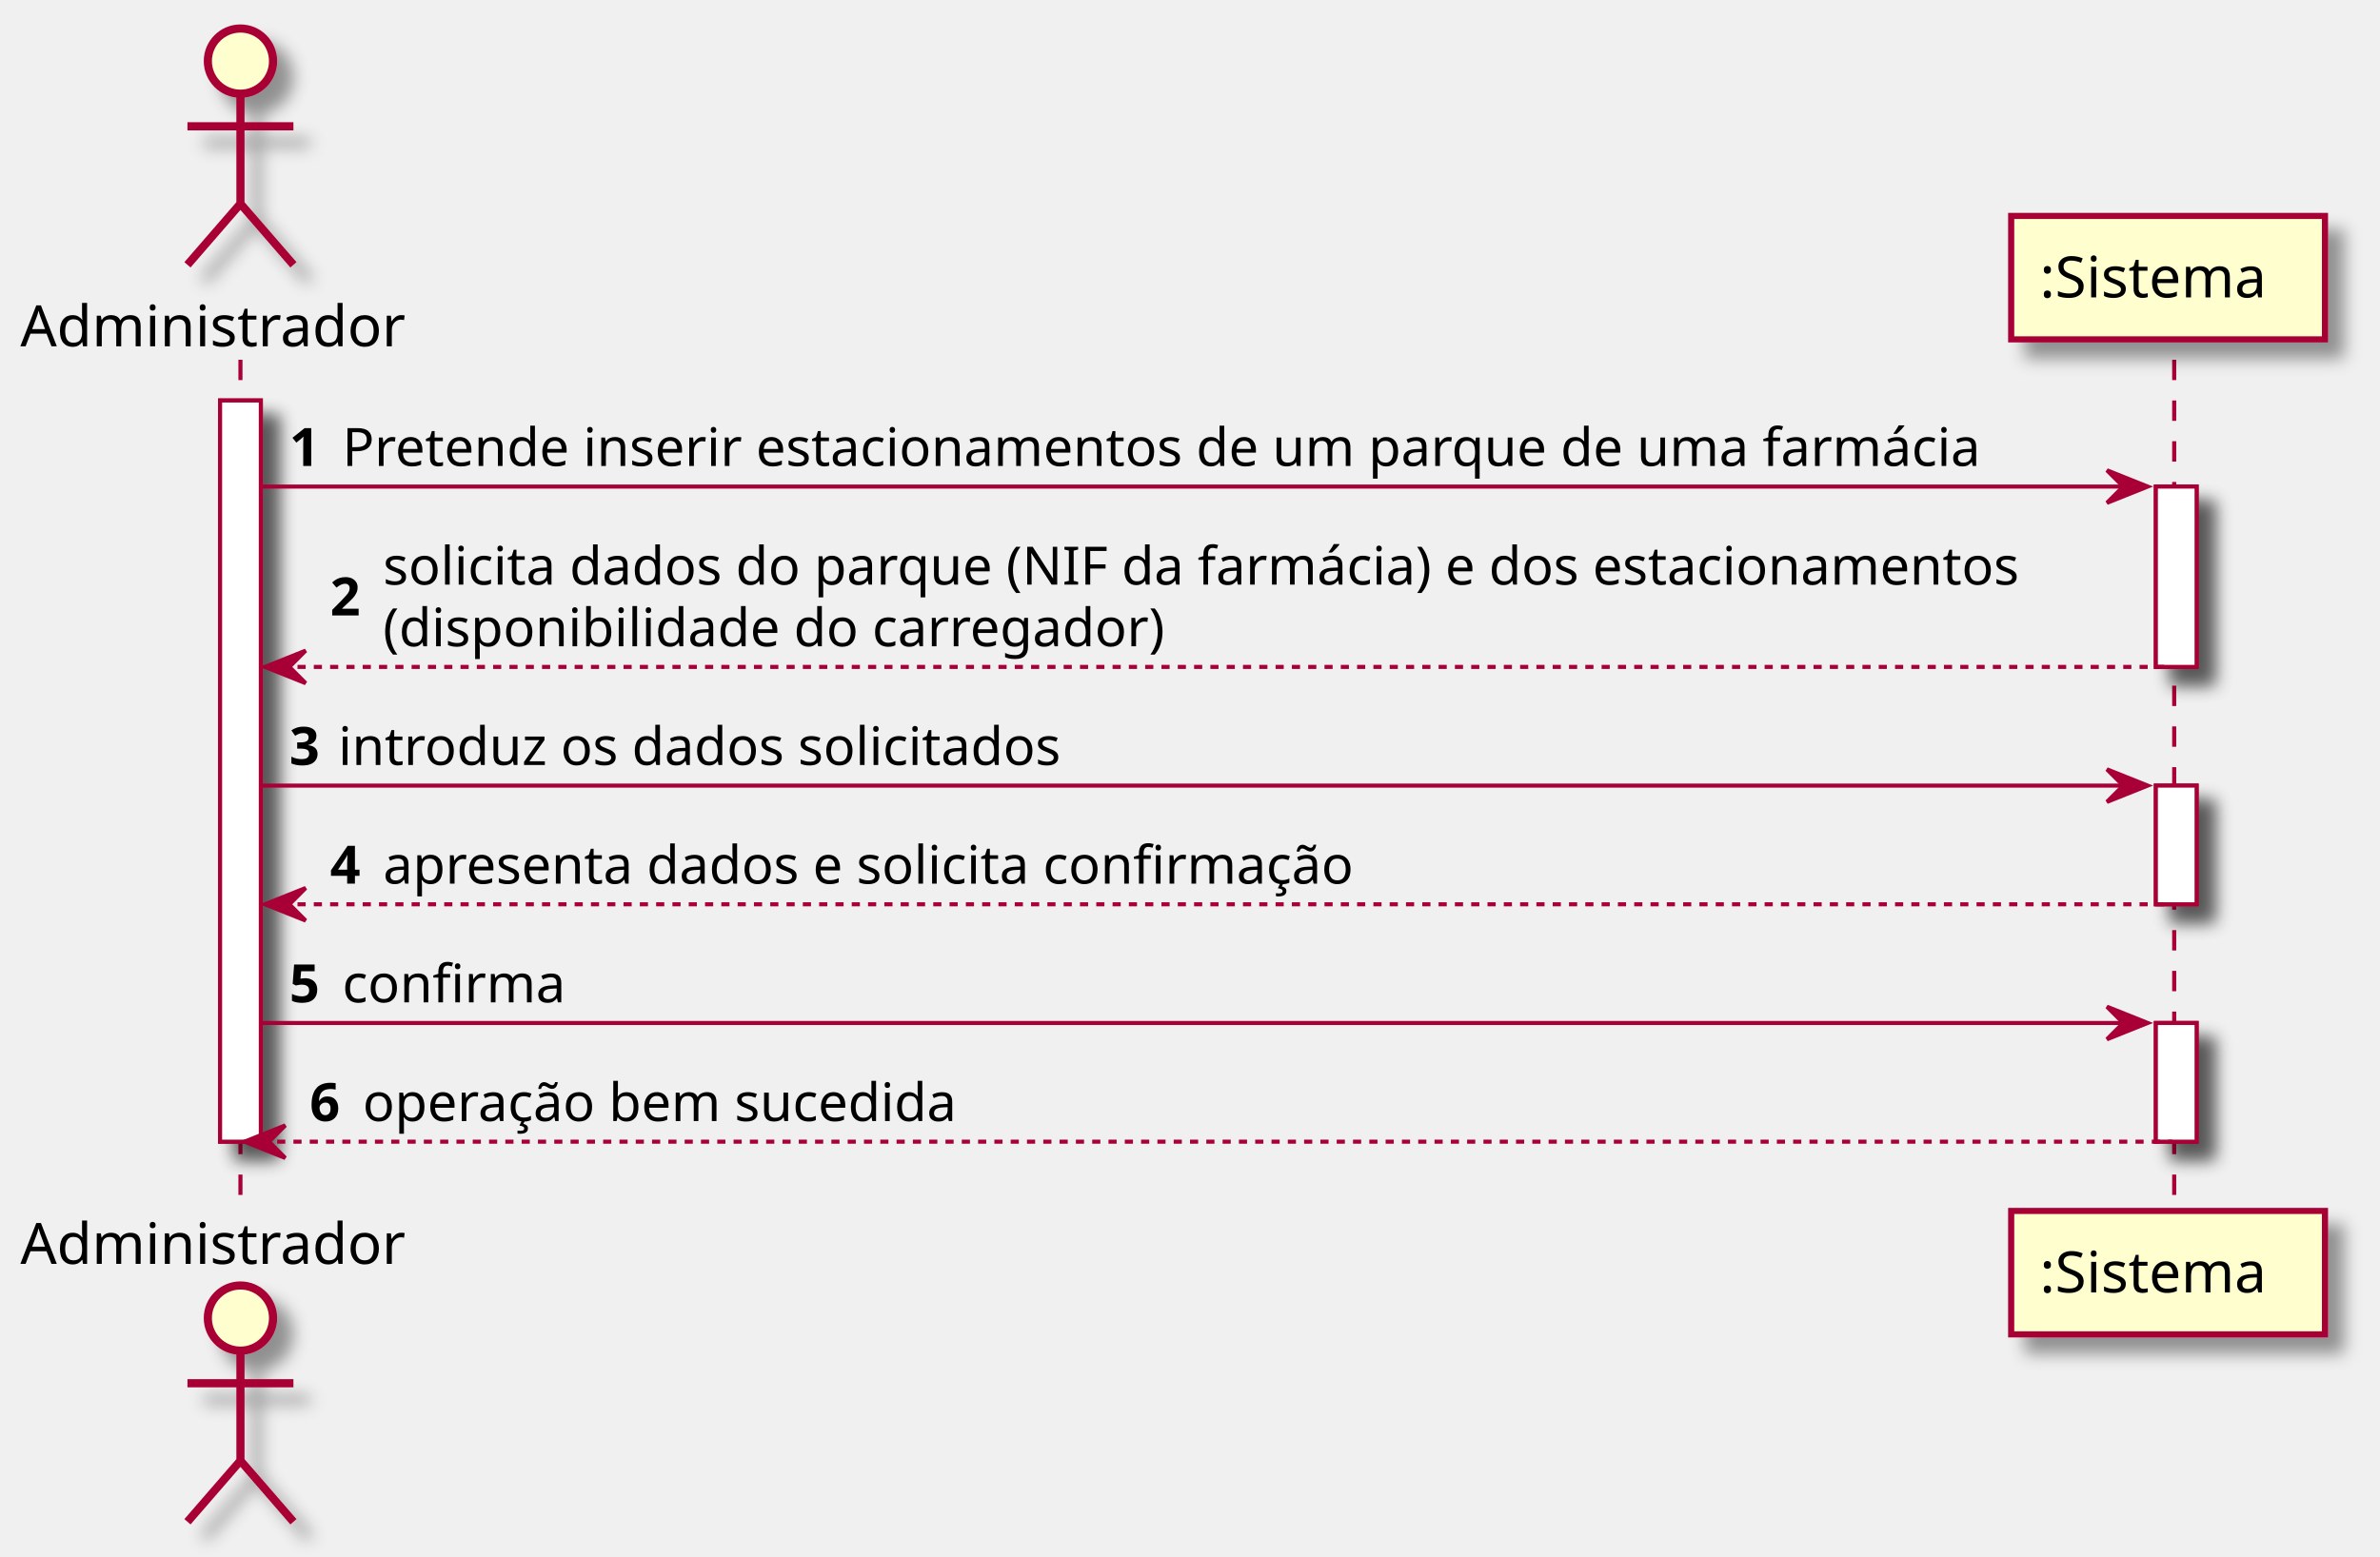
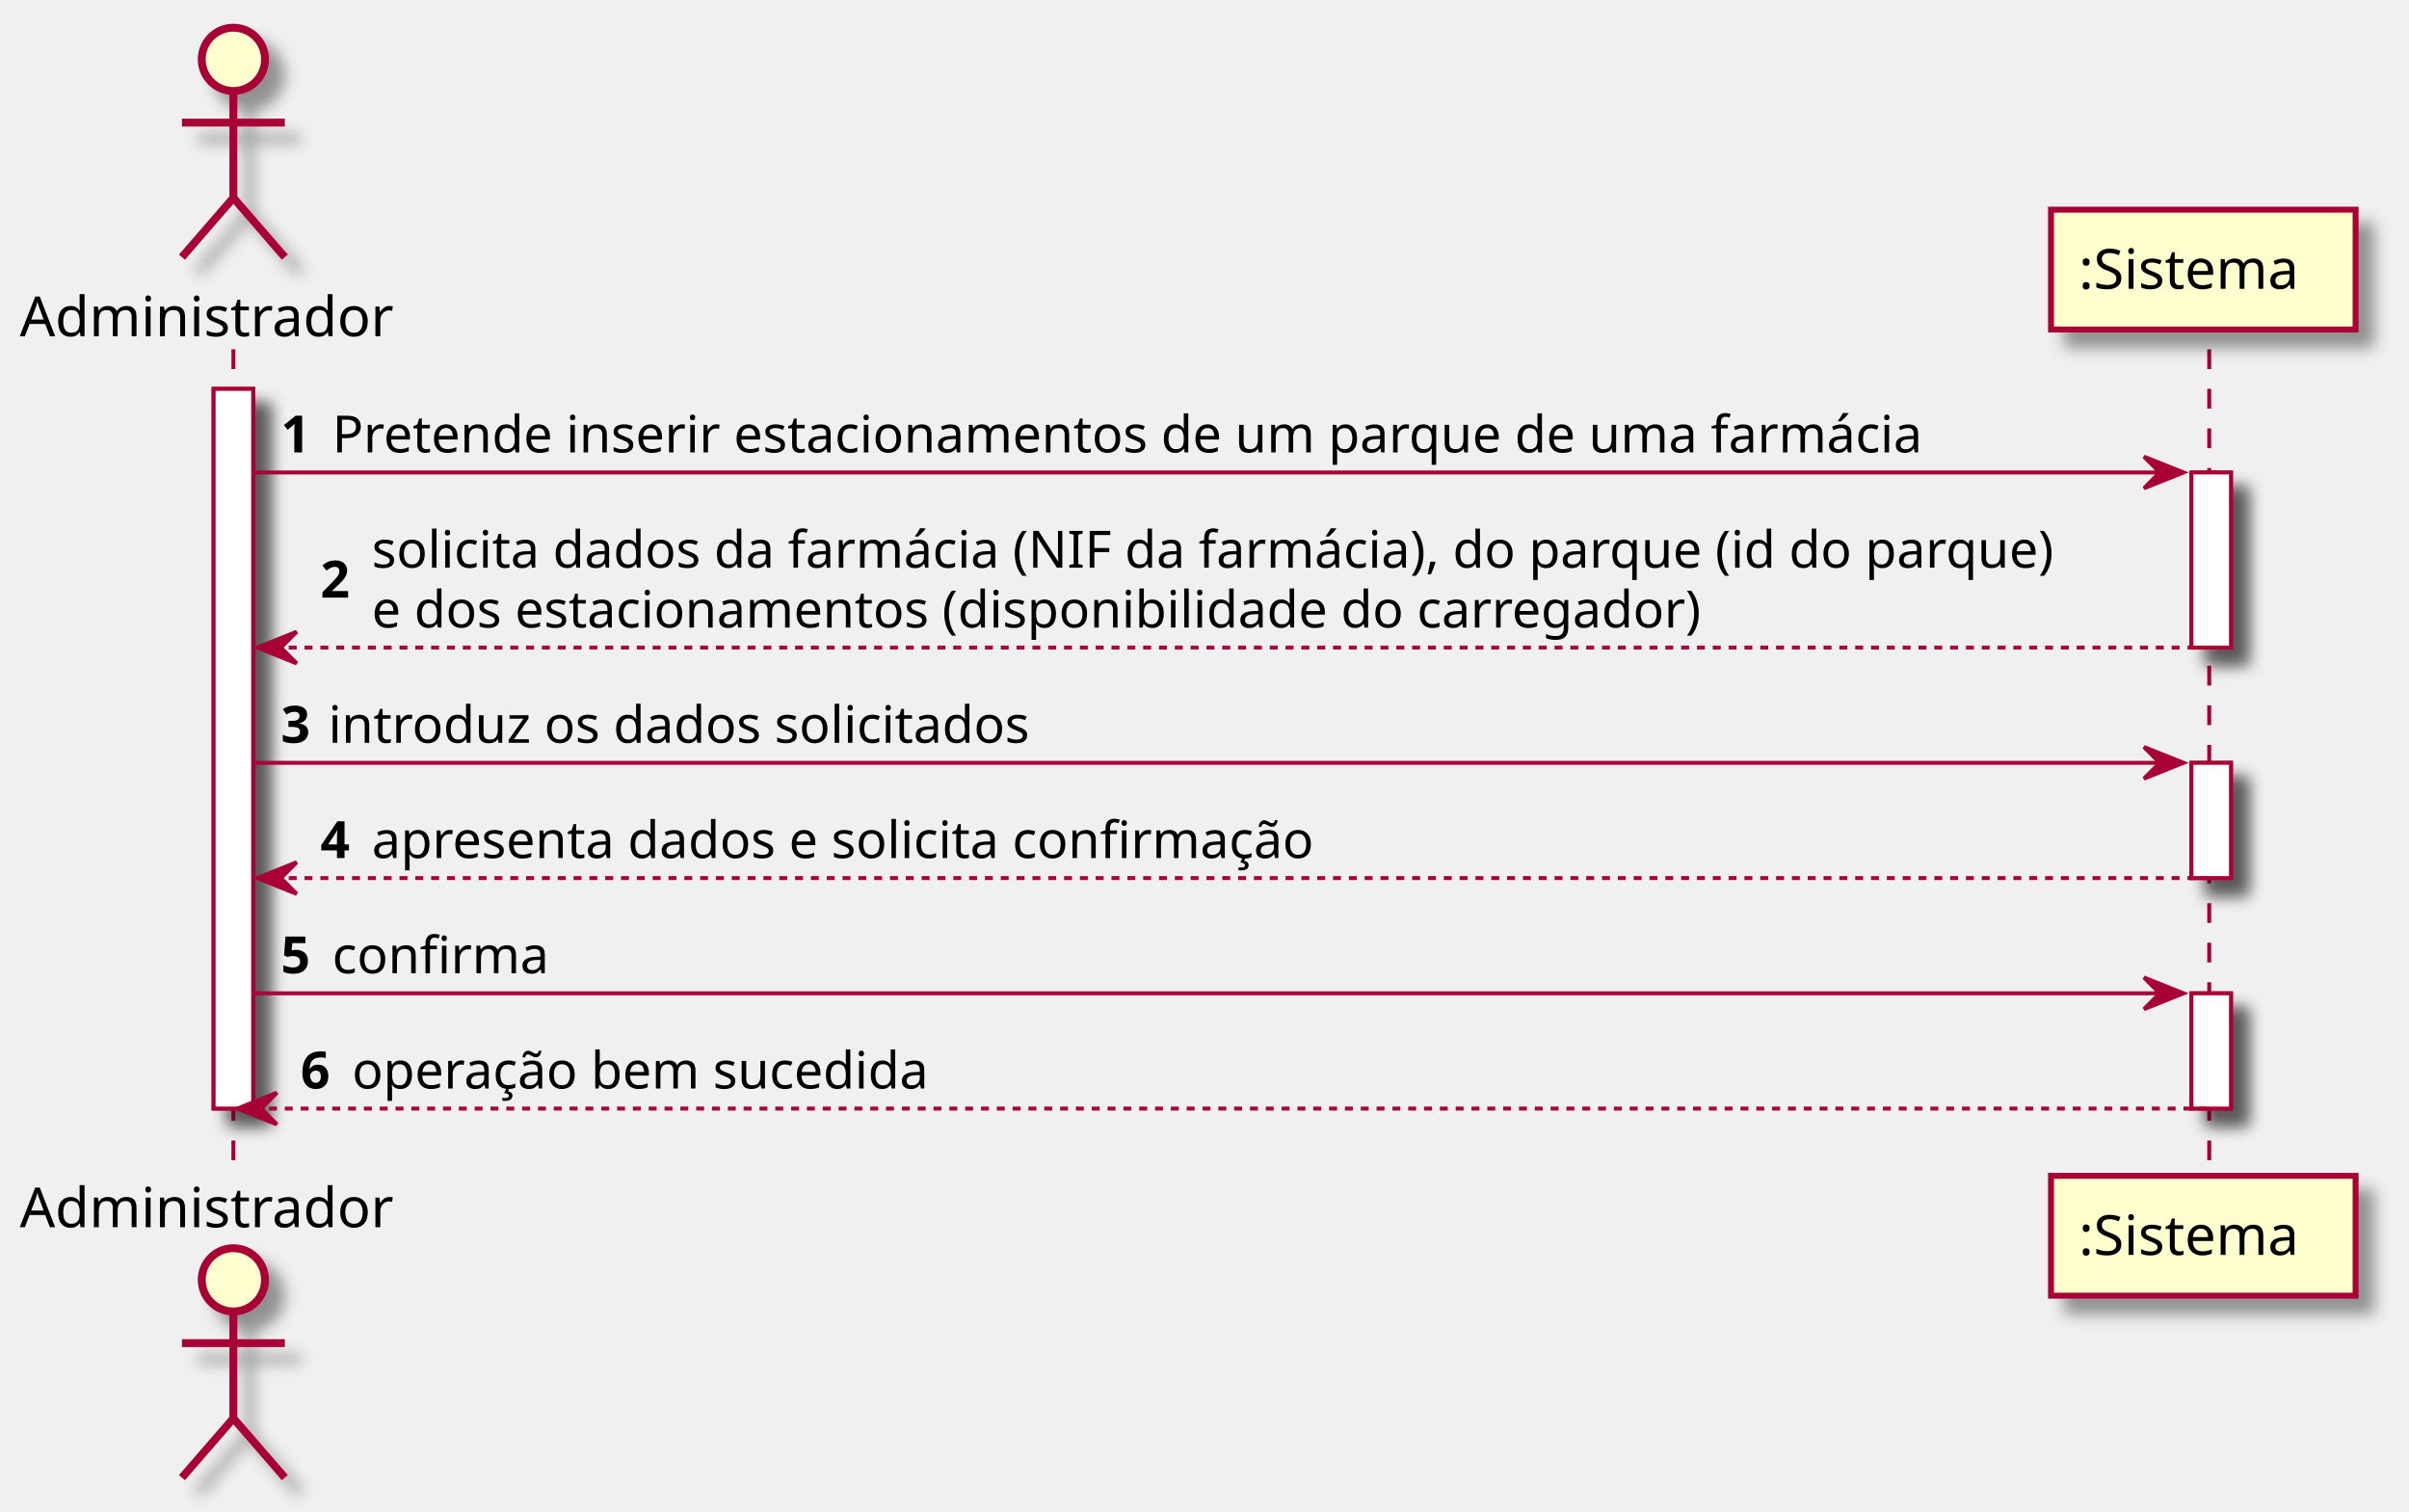
- <svg xmlns="http://www.w3.org/2000/svg" contentScriptType="application/ecmascript" contentStyleType="text/css" height="382px" preserveAspectRatio="none" style="width:584px;height:382px;" version="1.1" viewBox="0 0 584 382" width="584px" zoomAndPan="magnify">
+ <svg xmlns="http://www.w3.org/2000/svg" contentScriptType="application/ecmascript" contentStyleType="text/css" height="382px" preserveAspectRatio="none" style="width:609px;height:382px;" version="1.1" viewBox="0 0 609 382" width="609px" zoomAndPan="magnify">
  <defs>
-     <filter height="300%" id="ffmda8ol9t9pp" width="300%" x="-1" y="-1">
+     <filter height="300%" id="f1aq5z25fq9l0f" width="300%" x="-1" y="-1">
      <feGaussianBlur result="blurOut" stdDeviation="2.0" />
      <feColorMatrix in="blurOut" result="blurOut2" type="matrix" values="0 0 0 0 0 0 0 0 0 0 0 0 0 0 0 0 0 0 .4 0" />
      <feOffset dx="4.0" dy="4.0" in="blurOut2" result="blurOut3" />
      <feBlend in="SourceGraphic" in2="blurOut3" mode="normal" />
    </filter>
  </defs>
  <g>
-     <rect fill="#FFFFFF" filter="url(#ffmda8ol9t9pp)" height="181.93" style="stroke:#A80036;stroke-width:1.0;" width="10" x="54" y="98.297" />
-     <rect fill="#FFFFFF" filter="url(#ffmda8ol9t9pp)" height="44.266" style="stroke:#A80036;stroke-width:1.0;" width="10" x="529" y="119.43" />
-     <rect fill="#FFFFFF" filter="url(#ffmda8ol9t9pp)" height="29.133" style="stroke:#A80036;stroke-width:1.0;" width="10" x="529" y="192.828" />
-     <rect fill="#FFFFFF" filter="url(#ffmda8ol9t9pp)" height="29.133" style="stroke:#A80036;stroke-width:1.0;" width="10" x="529" y="251.094" />
+     <rect fill="#FFFFFF" filter="url(#f1aq5z25fq9l0f)" height="181.93" style="stroke:#A80036;stroke-width:1.0;" width="10" x="54" y="98.297" />
+     <rect fill="#FFFFFF" filter="url(#f1aq5z25fq9l0f)" height="44.266" style="stroke:#A80036;stroke-width:1.0;" width="10" x="554" y="119.43" />
+     <rect fill="#FFFFFF" filter="url(#f1aq5z25fq9l0f)" height="29.133" style="stroke:#A80036;stroke-width:1.0;" width="10" x="554" y="192.828" />
+     <rect fill="#FFFFFF" filter="url(#f1aq5z25fq9l0f)" height="29.133" style="stroke:#A80036;stroke-width:1.0;" width="10" x="554" y="251.094" />
    <line style="stroke:#A80036;stroke-width:1.0;stroke-dasharray:5.0,5.0;" x1="59" x2="59" y1="88.297" y2="298.227" />
-     <line style="stroke:#A80036;stroke-width:1.0;stroke-dasharray:5.0,5.0;" x1="533.5" x2="533.5" y1="88.297" y2="298.227" />
+     <line style="stroke:#A80036;stroke-width:1.0;stroke-dasharray:5.0,5.0;" x1="558.5" x2="558.5" y1="88.297" y2="298.227" />
    <text fill="#000000" font-family="sans-serif" font-size="14" lengthAdjust="spacing" textLength="102" x="5" y="84.995">Administrador</text>
-     <ellipse cx="59" cy="15" fill="#FEFECE" filter="url(#ffmda8ol9t9pp)" rx="8" ry="8" style="stroke:#A80036;stroke-width:2.0;" />
-     <path d="M59,23 L59,50 M46,31 L72,31 M59,50 L46,65 M59,50 L72,65 " fill="none" filter="url(#ffmda8ol9t9pp)" style="stroke:#A80036;stroke-width:2.0;" />
+     <ellipse cx="59" cy="15" fill="#FEFECE" filter="url(#f1aq5z25fq9l0f)" rx="8" ry="8" style="stroke:#A80036;stroke-width:2.0;" />
+     <path d="M59,23 L59,50 M46,31 L72,31 M59,50 L46,65 M59,50 L72,65 " fill="none" filter="url(#f1aq5z25fq9l0f)" style="stroke:#A80036;stroke-width:2.0;" />
    <text fill="#000000" font-family="sans-serif" font-size="14" lengthAdjust="spacing" textLength="102" x="5" y="310.222">Administrador</text>
-     <ellipse cx="59" cy="323.523" fill="#FEFECE" filter="url(#ffmda8ol9t9pp)" rx="8" ry="8" style="stroke:#A80036;stroke-width:2.0;" />
-     <path d="M59,331.523 L59,358.523 M46,339.523 L72,339.523 M59,358.523 L46,373.523 M59,358.523 L72,373.523 " fill="none" filter="url(#ffmda8ol9t9pp)" style="stroke:#A80036;stroke-width:2.0;" />
-     <rect fill="#FEFECE" filter="url(#ffmda8ol9t9pp)" height="30.297" style="stroke:#A80036;stroke-width:1.5;" width="77" x="493.5" y="53" />
-     <text fill="#000000" font-family="sans-serif" font-size="14" lengthAdjust="spacing" textLength="63" x="500.5" y="72.995">:Sistema</text>
-     <rect fill="#FEFECE" filter="url(#ffmda8ol9t9pp)" height="30.297" style="stroke:#A80036;stroke-width:1.5;" width="77" x="493.5" y="297.227" />
-     <text fill="#000000" font-family="sans-serif" font-size="14" lengthAdjust="spacing" textLength="63" x="500.5" y="317.222">:Sistema</text>
-     <rect fill="#FFFFFF" filter="url(#ffmda8ol9t9pp)" height="181.93" style="stroke:#A80036;stroke-width:1.0;" width="10" x="54" y="98.297" />
-     <rect fill="#FFFFFF" filter="url(#ffmda8ol9t9pp)" height="44.266" style="stroke:#A80036;stroke-width:1.0;" width="10" x="529" y="119.43" />
-     <rect fill="#FFFFFF" filter="url(#ffmda8ol9t9pp)" height="29.133" style="stroke:#A80036;stroke-width:1.0;" width="10" x="529" y="192.828" />
-     <rect fill="#FFFFFF" filter="url(#ffmda8ol9t9pp)" height="29.133" style="stroke:#A80036;stroke-width:1.0;" width="10" x="529" y="251.094" />
-     <polygon fill="#A80036" points="517,115.43,527,119.43,517,123.43,521,119.43" style="stroke:#A80036;stroke-width:1.0;" />
-     <line style="stroke:#A80036;stroke-width:1.0;" x1="64" x2="523" y1="119.43" y2="119.43" />
+     <ellipse cx="59" cy="323.523" fill="#FEFECE" filter="url(#f1aq5z25fq9l0f)" rx="8" ry="8" style="stroke:#A80036;stroke-width:2.0;" />
+     <path d="M59,331.523 L59,358.523 M46,339.523 L72,339.523 M59,358.523 L46,373.523 M59,358.523 L72,373.523 " fill="none" filter="url(#f1aq5z25fq9l0f)" style="stroke:#A80036;stroke-width:2.0;" />
+     <rect fill="#FEFECE" filter="url(#f1aq5z25fq9l0f)" height="30.297" style="stroke:#A80036;stroke-width:1.5;" width="77" x="518.5" y="53" />
+     <text fill="#000000" font-family="sans-serif" font-size="14" lengthAdjust="spacing" textLength="63" x="525.5" y="72.995">:Sistema</text>
+     <rect fill="#FEFECE" filter="url(#f1aq5z25fq9l0f)" height="30.297" style="stroke:#A80036;stroke-width:1.5;" width="77" x="518.5" y="297.227" />
+     <text fill="#000000" font-family="sans-serif" font-size="14" lengthAdjust="spacing" textLength="63" x="525.5" y="317.222">:Sistema</text>
+     <rect fill="#FFFFFF" filter="url(#f1aq5z25fq9l0f)" height="181.93" style="stroke:#A80036;stroke-width:1.0;" width="10" x="54" y="98.297" />
+     <rect fill="#FFFFFF" filter="url(#f1aq5z25fq9l0f)" height="44.266" style="stroke:#A80036;stroke-width:1.0;" width="10" x="554" y="119.43" />
+     <rect fill="#FFFFFF" filter="url(#f1aq5z25fq9l0f)" height="29.133" style="stroke:#A80036;stroke-width:1.0;" width="10" x="554" y="192.828" />
+     <rect fill="#FFFFFF" filter="url(#f1aq5z25fq9l0f)" height="29.133" style="stroke:#A80036;stroke-width:1.0;" width="10" x="554" y="251.094" />
+     <polygon fill="#A80036" points="542,115.43,552,119.43,542,123.43,546,119.43" style="stroke:#A80036;stroke-width:1.0;" />
+     <line style="stroke:#A80036;stroke-width:1.0;" x1="64" x2="548" y1="119.43" y2="119.43" />
    <text fill="#000000" font-family="sans-serif" font-size="13" font-weight="bold" lengthAdjust="spacing" textLength="9" x="71" y="114.364">1</text>
    <text fill="#000000" font-family="sans-serif" font-size="13" lengthAdjust="spacing" textLength="424" x="84" y="114.364">Pretende inserir estacionamentos de um parque de uma farmácia</text>
    <polygon fill="#A80036" points="75,159.695,65,163.695,75,167.695,71,163.695" style="stroke:#A80036;stroke-width:1.0;" />
-     <line style="stroke:#A80036;stroke-width:1.0;stroke-dasharray:2.0,2.0;" x1="69" x2="533" y1="163.695" y2="163.695" />
+     <line style="stroke:#A80036;stroke-width:1.0;stroke-dasharray:2.0,2.0;" x1="69" x2="558" y1="163.695" y2="163.695" />
    <text fill="#000000" font-family="sans-serif" font-size="13" font-weight="bold" lengthAdjust="spacing" textLength="9" x="81" y="151.063">2</text>
-     <text fill="#000000" font-family="sans-serif" font-size="13" lengthAdjust="spacing" textLength="424" x="94" y="143.497">solicita dados do parque (NIF da farmácia) e dos estacionamentos</text>
-     <text fill="#000000" font-family="sans-serif" font-size="13" lengthAdjust="spacing" textLength="198" x="94" y="158.629">(disponibilidade do carregador)</text>
-     <polygon fill="#A80036" points="517,188.828,527,192.828,517,196.828,521,192.828" style="stroke:#A80036;stroke-width:1.0;" />
-     <line style="stroke:#A80036;stroke-width:1.0;" x1="64" x2="523" y1="192.828" y2="192.828" />
+     <text fill="#000000" font-family="sans-serif" font-size="13" lengthAdjust="spacing" textLength="449" x="94" y="143.497">solicita dados da farmácia (NIF da farmácia), do parque (id do parque)</text>
+     <text fill="#000000" font-family="sans-serif" font-size="13" lengthAdjust="spacing" textLength="352" x="94" y="158.629">e dos estacionamentos (disponibilidade do carregador)</text>
+     <polygon fill="#A80036" points="542,188.828,552,192.828,542,196.828,546,192.828" style="stroke:#A80036;stroke-width:1.0;" />
+     <line style="stroke:#A80036;stroke-width:1.0;" x1="64" x2="548" y1="192.828" y2="192.828" />
    <text fill="#000000" font-family="sans-serif" font-size="13" font-weight="bold" lengthAdjust="spacing" textLength="8" x="71" y="187.762">3</text>
    <text fill="#000000" font-family="sans-serif" font-size="13" lengthAdjust="spacing" textLength="185" x="83" y="187.762">introduz os dados solicitados</text>
    <polygon fill="#A80036" points="75,217.961,65,221.961,75,225.961,71,221.961" style="stroke:#A80036;stroke-width:1.0;" />
-     <line style="stroke:#A80036;stroke-width:1.0;stroke-dasharray:2.0,2.0;" x1="69" x2="533" y1="221.961" y2="221.961" />
+     <line style="stroke:#A80036;stroke-width:1.0;stroke-dasharray:2.0,2.0;" x1="69" x2="558" y1="221.961" y2="221.961" />
    <text fill="#000000" font-family="sans-serif" font-size="13" font-weight="bold" lengthAdjust="spacing" textLength="9" x="81" y="216.895">4</text>
    <text fill="#000000" font-family="sans-serif" font-size="13" lengthAdjust="spacing" textLength="252" x="94" y="216.895">apresenta dados e solicita confirmação</text>
-     <polygon fill="#A80036" points="517,247.094,527,251.094,517,255.094,521,251.094" style="stroke:#A80036;stroke-width:1.0;" />
-     <line style="stroke:#A80036;stroke-width:1.0;" x1="64" x2="523" y1="251.094" y2="251.094" />
+     <polygon fill="#A80036" points="542,247.094,552,251.094,542,255.094,546,251.094" style="stroke:#A80036;stroke-width:1.0;" />
+     <line style="stroke:#A80036;stroke-width:1.0;" x1="64" x2="548" y1="251.094" y2="251.094" />
    <text fill="#000000" font-family="sans-serif" font-size="13" font-weight="bold" lengthAdjust="spacing" textLength="9" x="71" y="246.028">5</text>
    <text fill="#000000" font-family="sans-serif" font-size="13" lengthAdjust="spacing" textLength="57" x="84" y="246.028">confirma</text>
    <polygon fill="#A80036" points="70,276.227,60,280.227,70,284.227,66,280.227" style="stroke:#A80036;stroke-width:1.0;" />
-     <line style="stroke:#A80036;stroke-width:1.0;stroke-dasharray:2.0,2.0;" x1="64" x2="533" y1="280.227" y2="280.227" />
+     <line style="stroke:#A80036;stroke-width:1.0;stroke-dasharray:2.0,2.0;" x1="64" x2="558" y1="280.227" y2="280.227" />
    <text fill="#000000" font-family="sans-serif" font-size="13" font-weight="bold" lengthAdjust="spacing" textLength="9" x="76" y="275.161">6</text>
    <text fill="#000000" font-family="sans-serif" font-size="13" lengthAdjust="spacing" textLength="154" x="89" y="275.161">operação bem sucedida</text>
  </g>
</svg>
